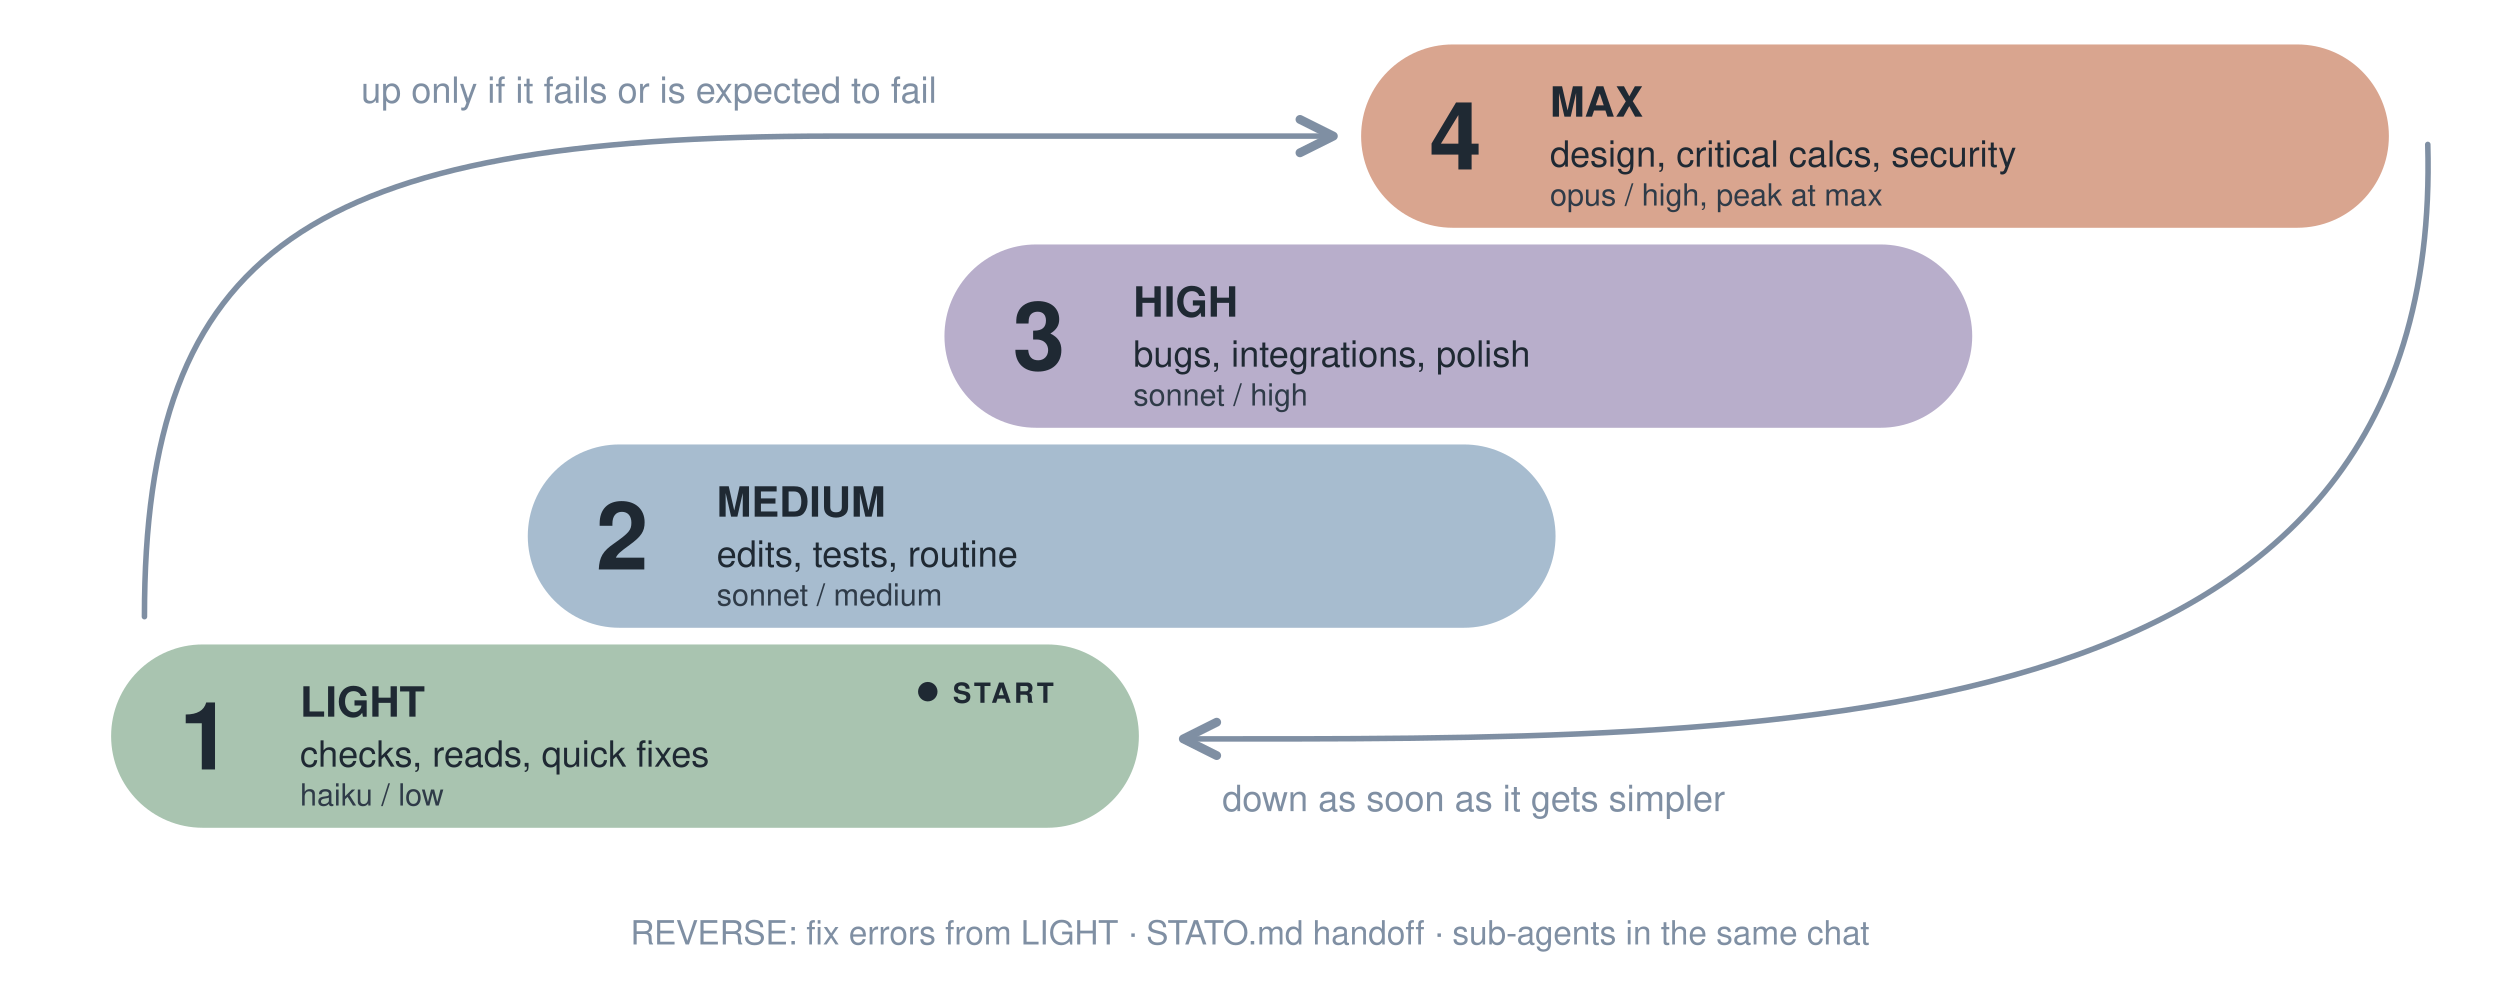
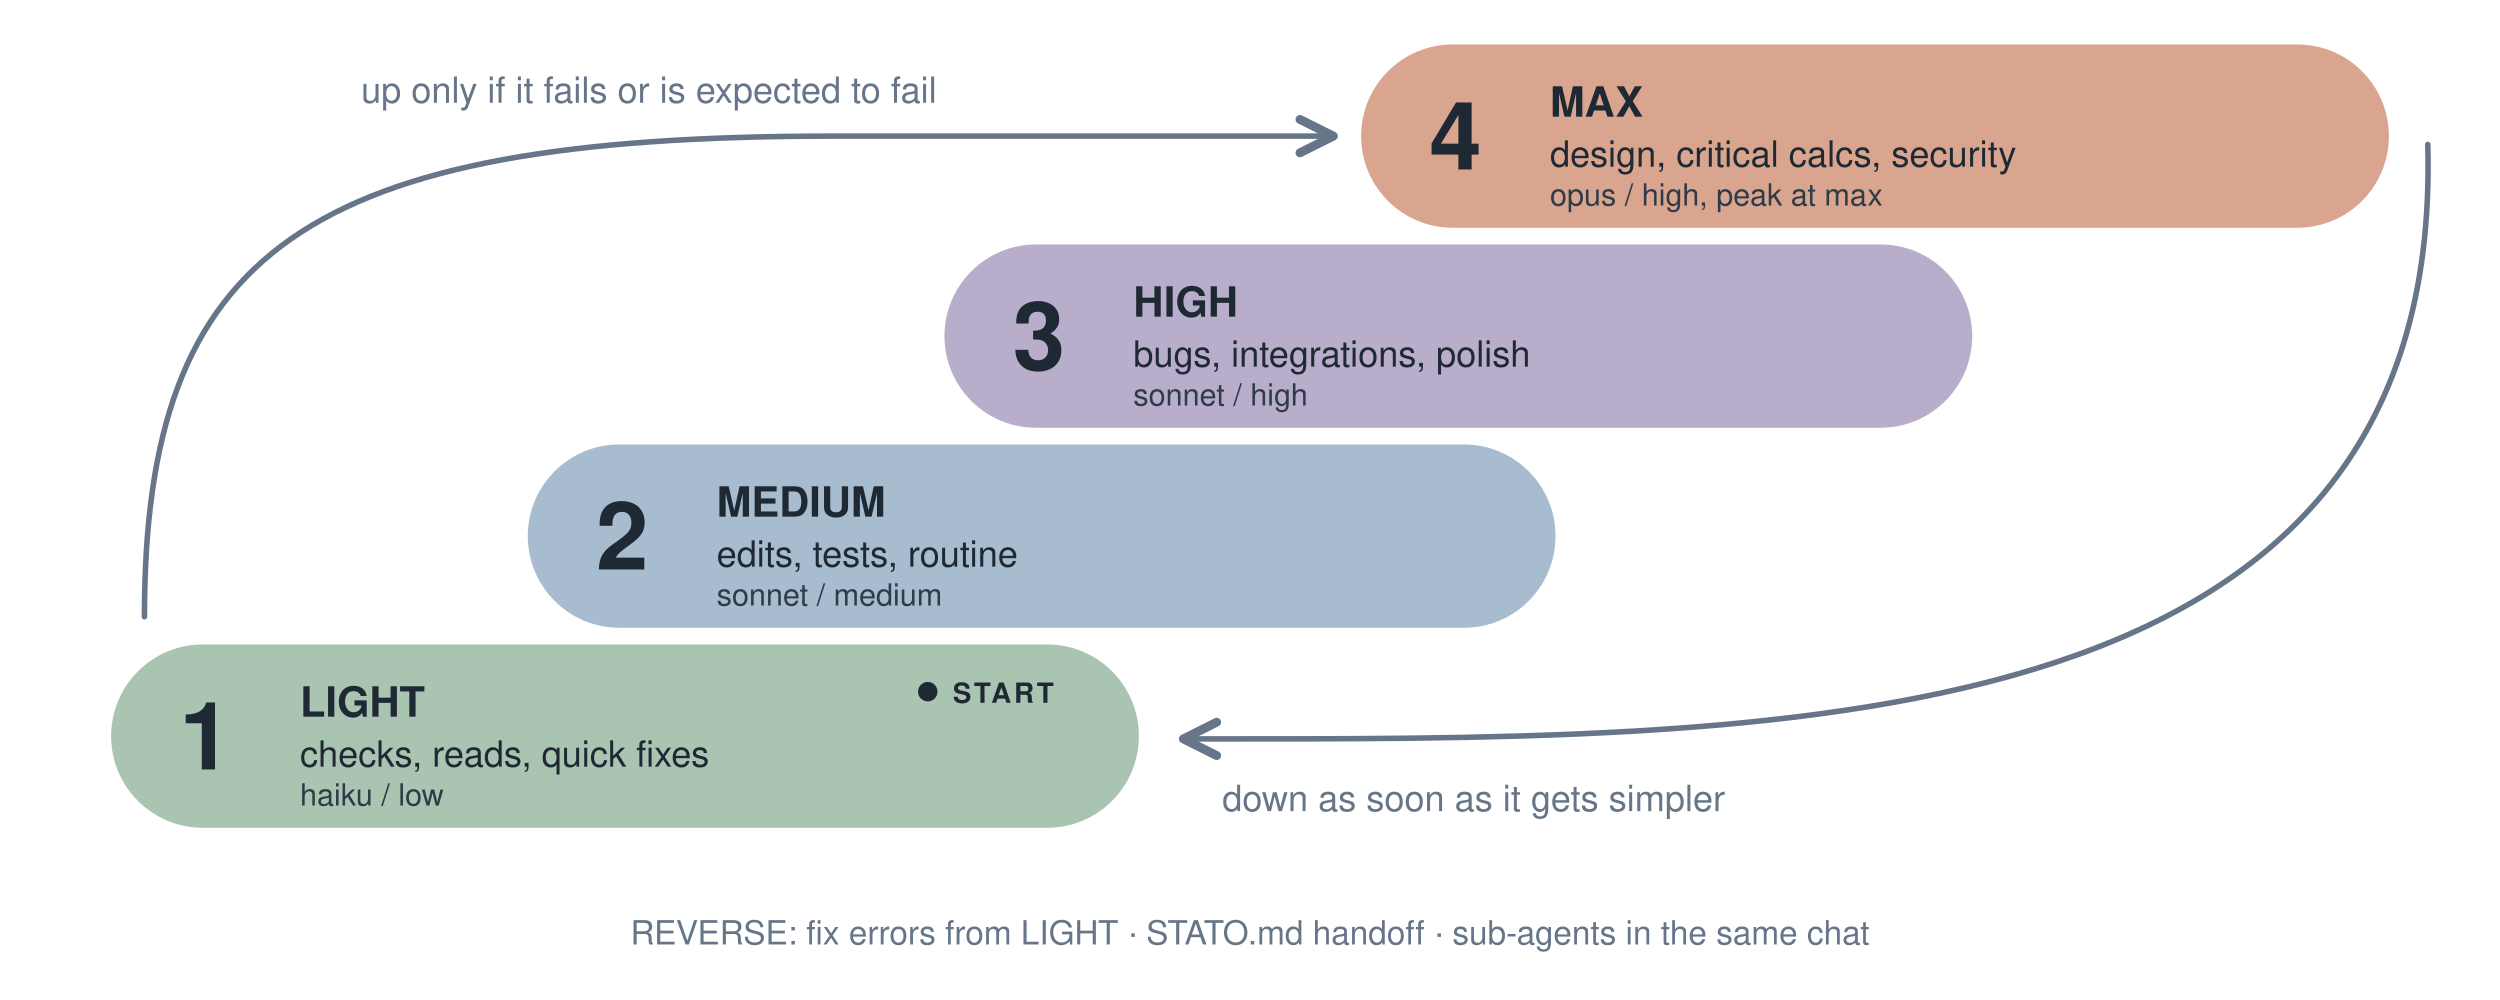
<svg xmlns="http://www.w3.org/2000/svg" viewBox="0 0 900 360" width="900" height="360" role="img" aria-label="ONMAKE Gear: four levels, lowest that works" font-family="system-ui, -apple-system, Segoe UI, Helvetica, Arial, sans-serif">
  <defs>
    <marker id="a" markerWidth="8" markerHeight="8" refX="6" refY="4" orient="auto">
-       <path d="M1,1 L7,4 L1,7" fill="none" stroke="#7f8fa3" stroke-width="1.6" stroke-linecap="round" stroke-linejoin="round" />
+       <path d="M1,1 L7,4 L1,7" fill="none" stroke="#667588" stroke-width="1.6" stroke-linecap="round" stroke-linejoin="round" />
    </marker>
  </defs>
  <rect x="40" y="232" width="370" height="66" rx="33" fill="#a9c4b0" />
  <text x="74" y="277" font-size="34" font-weight="700" fill="#1f2933" text-anchor="middle">1</text>
  <text x="108" y="258" font-size="15" font-weight="700" fill="#1f2933">LIGHT</text>
  <text x="108" y="276" font-size="13" fill="#1f2933">checks, reads, quick fixes</text>
  <text x="108" y="290" font-size="11" fill="#2f3b48">haiku / low</text>
  <rect x="190" y="160" width="370" height="66" rx="33" fill="#a7bccf" />
  <text x="224" y="205" font-size="34" font-weight="700" fill="#1f2933" text-anchor="middle">2</text>
  <text x="258" y="186" font-size="15" font-weight="700" fill="#1f2933">MEDIUM</text>
  <text x="258" y="204" font-size="13" fill="#1f2933">edits, tests, routine</text>
  <text x="258" y="218" font-size="11" fill="#2f3b48">sonnet / medium</text>
  <rect x="340" y="88" width="370" height="66" rx="33" fill="#b8aecb" />
  <text x="374" y="133" font-size="34" font-weight="700" fill="#1f2933" text-anchor="middle">3</text>
  <text x="408" y="114" font-size="15" font-weight="700" fill="#1f2933">HIGH</text>
  <text x="408" y="132" font-size="13" fill="#1f2933">bugs, integrations, polish</text>
  <text x="408" y="146" font-size="11" fill="#2f3b48">sonnet / high</text>
  <rect x="490" y="16" width="370" height="66" rx="33" fill="#d9a58f" />
  <text x="524" y="61" font-size="34" font-weight="700" fill="#1f2933" text-anchor="middle">4</text>
  <text x="558" y="42" font-size="15" font-weight="700" fill="#1f2933">MAX</text>
  <text x="558" y="60" font-size="13" fill="#1f2933">design, critical calcs, security</text>
  <text x="558" y="74" font-size="11" fill="#2f3b48">opus / high, peak at max</text>
  <circle cx="334" cy="249" r="3.5" fill="#1f2933" />
  <text x="343" y="253" font-size="10" font-weight="700" letter-spacing="1" fill="#1f2933">START</text>
-   <path d="M52 222 C52 90 110 49 300 49 L478 49" fill="none" stroke="#7f8fa3" stroke-width="2" stroke-linecap="round" marker-end="url(#a)" />
-   <text x="130" y="37" font-size="13" fill="#7f8fa3">up only if it fails or is expected to fail</text>
-   <path d="M874 52 C880 270 640 266 428 266" fill="none" stroke="#7f8fa3" stroke-width="2" stroke-linecap="round" marker-end="url(#a)" />
-   <text x="440" y="292" font-size="13" fill="#7f8fa3">down as soon as it gets simpler</text>
-   <text x="450" y="340" font-size="12" fill="#7f8fa3" text-anchor="middle">REVERSE: fix errors from LIGHT · STATO.md handoff · sub-agents in the same chat</text>
+   <path d="M52 222 C52 90 110 49 300 49 L478 49" fill="none" stroke="#667588" stroke-width="2" stroke-linecap="round" marker-end="url(#a)" />
+   <text x="130" y="37" font-size="13" fill="#667588">up only if it fails or is expected to fail</text>
+   <path d="M874 52 C880 270 640 266 428 266" fill="none" stroke="#667588" stroke-width="2" stroke-linecap="round" marker-end="url(#a)" />
+   <text x="440" y="292" font-size="13" fill="#667588">down as soon as it gets simpler</text>
+   <text x="450" y="340" font-size="12" fill="#667588" text-anchor="middle">REVERSE: fix errors from LIGHT · STATO.md handoff · sub-agents in the same chat</text>
</svg>
